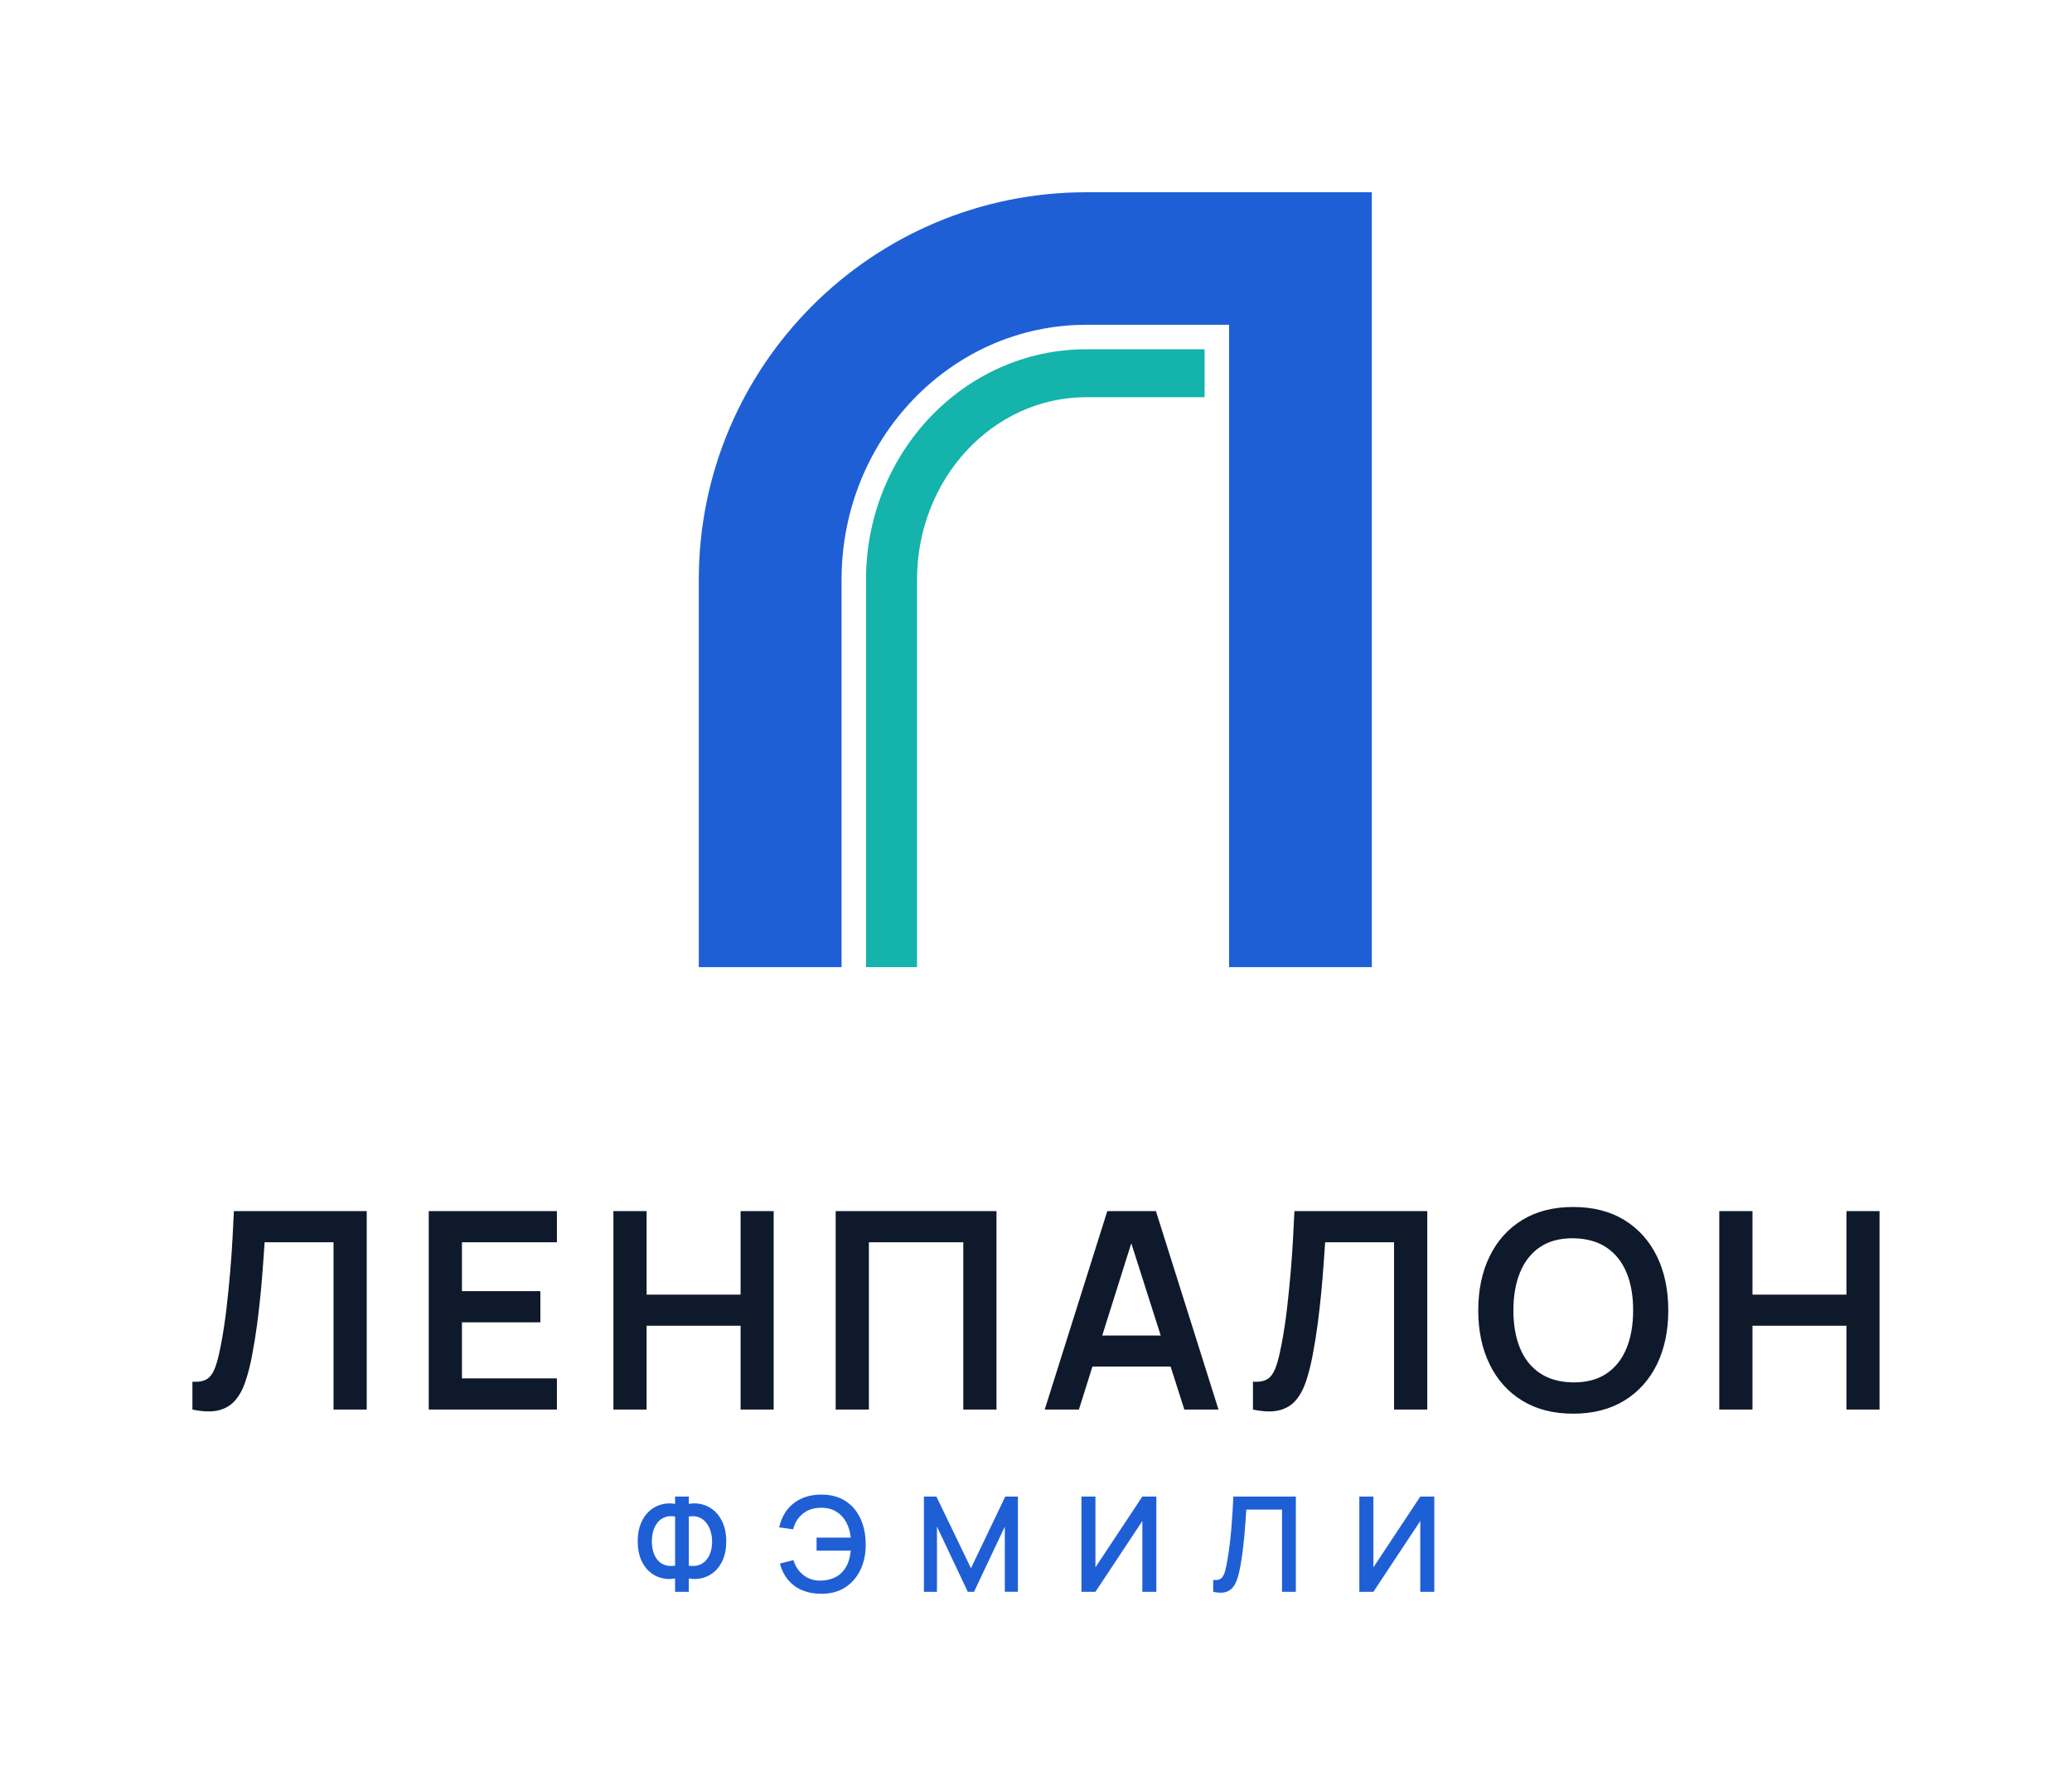
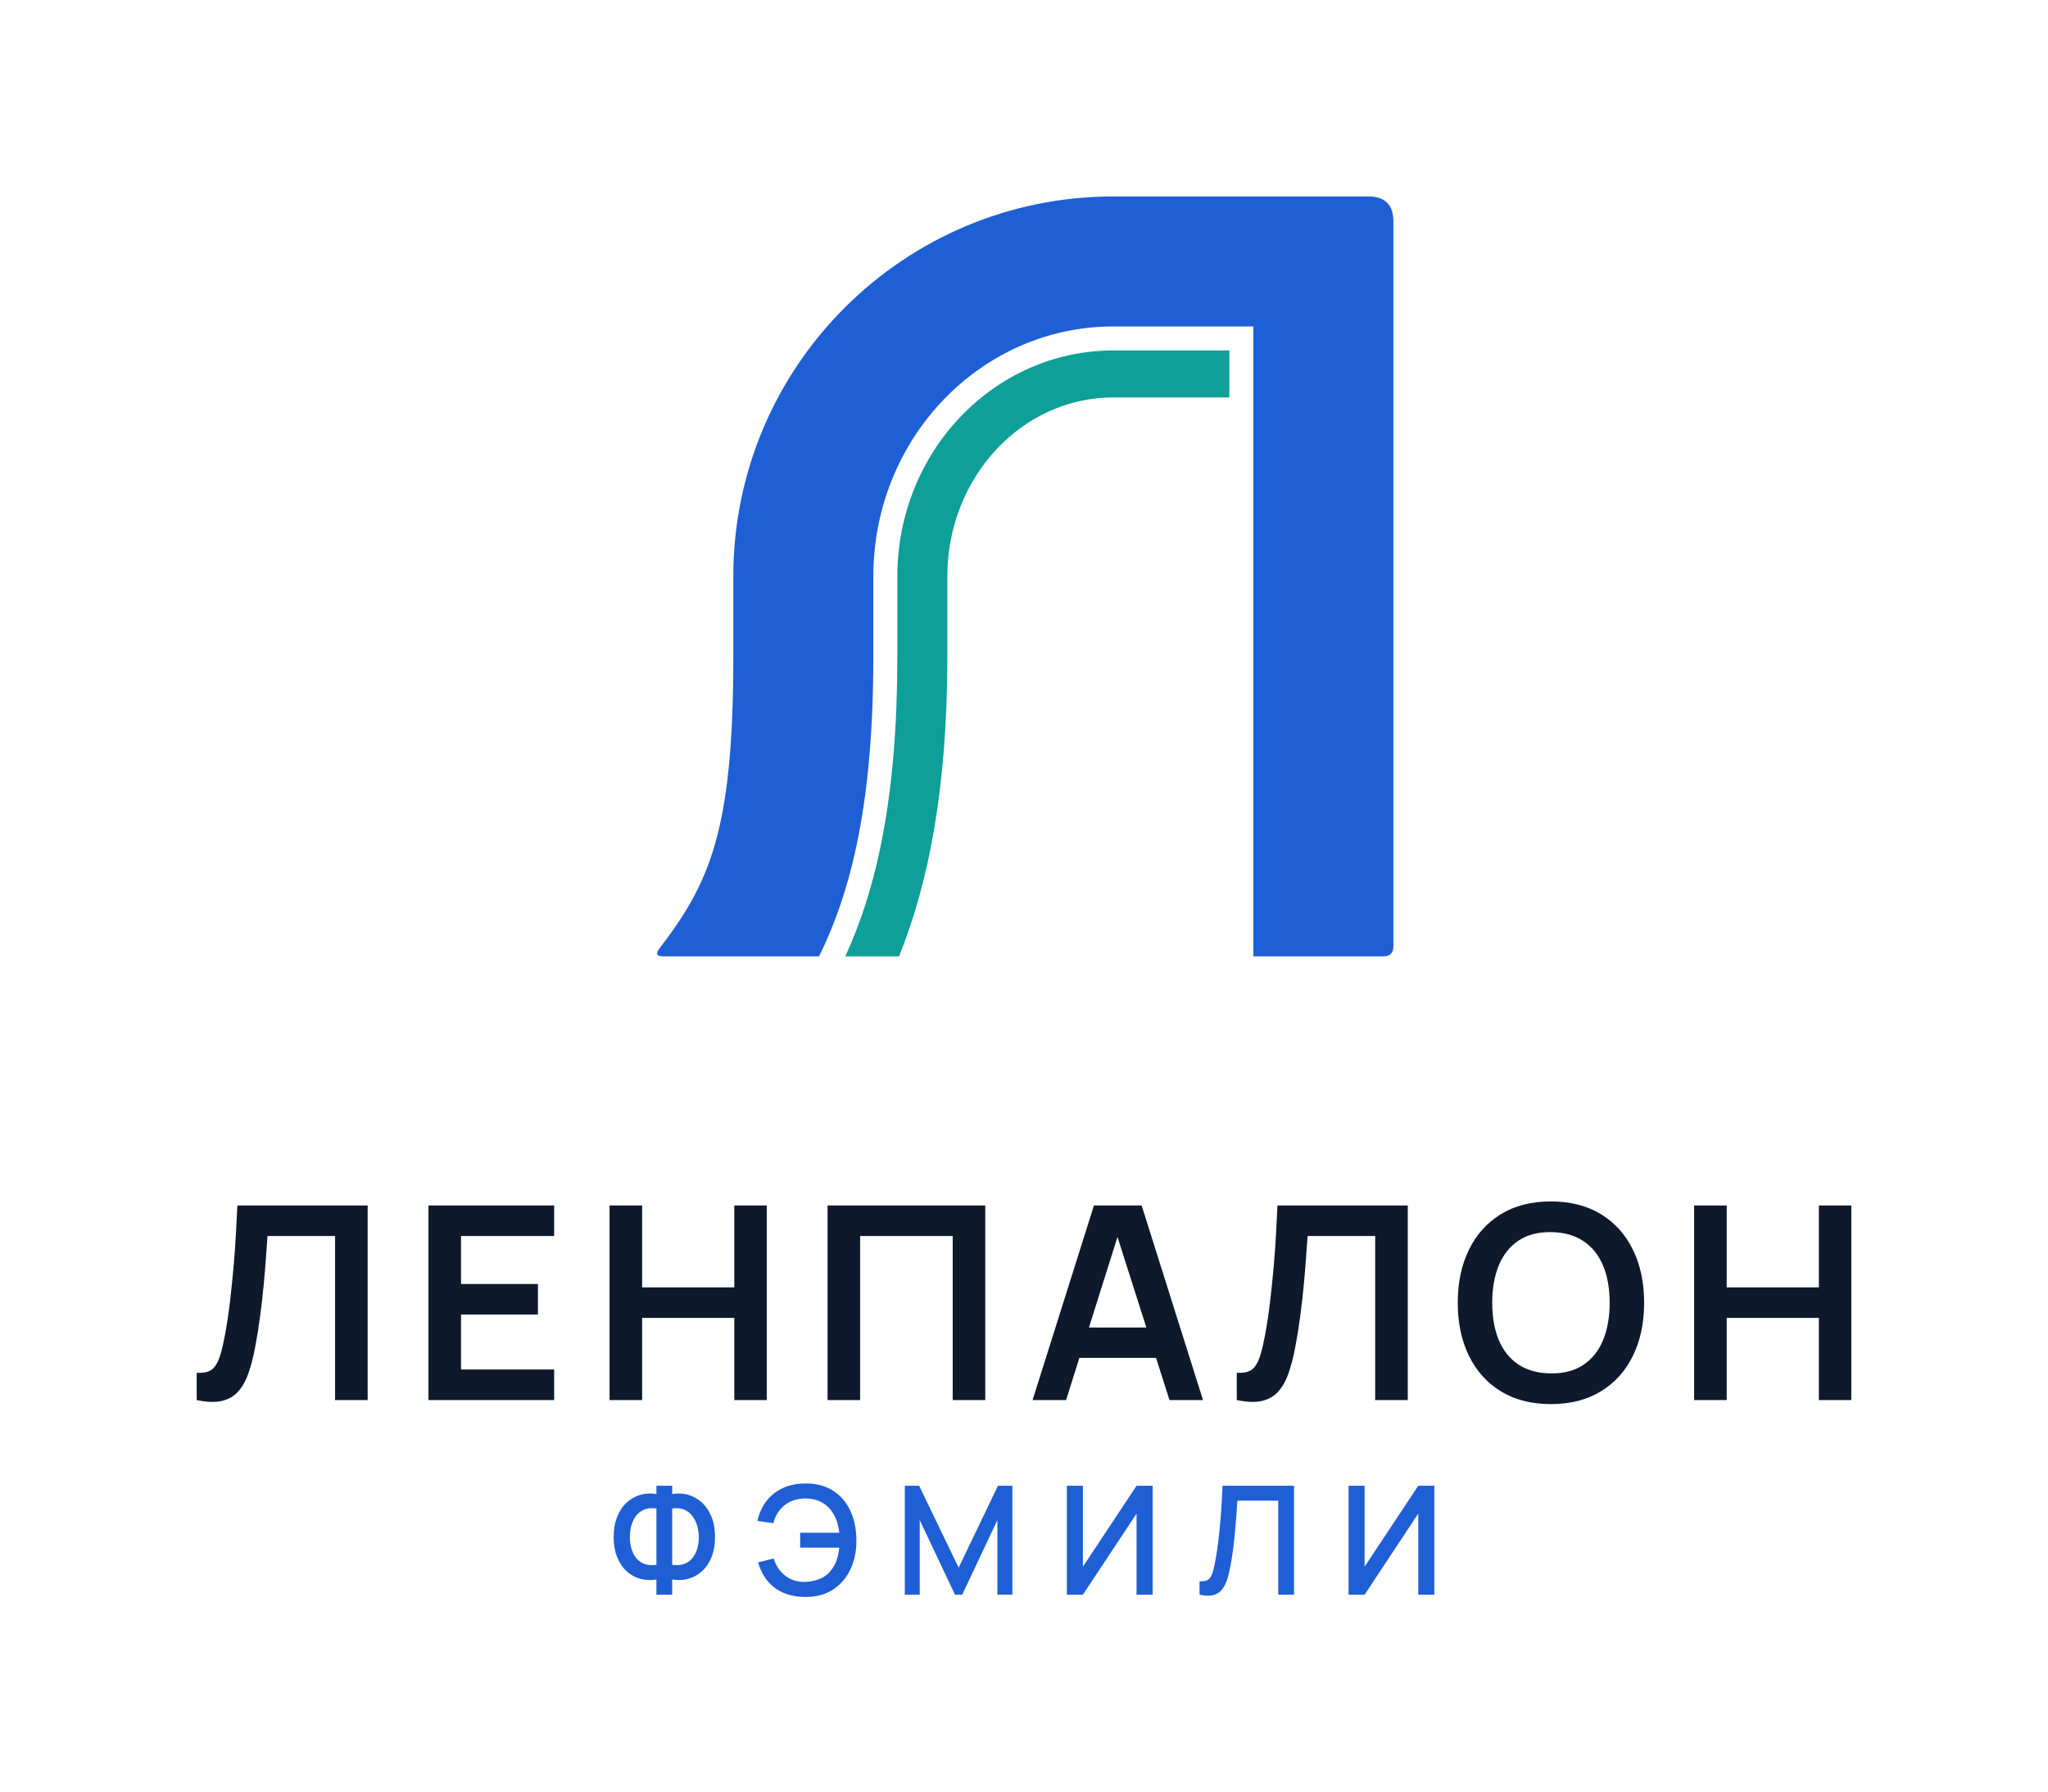
- <svg xmlns="http://www.w3.org/2000/svg" viewBox="0 0 451.08 388.48" width="451.08" height="388.48">
-   <g transform="translate(114.39 15.22) scale(2.22)">
-     <path fill="#1F5FD6" d="M17 88V50A38 38 0 0 1 55 12H83V88H69V25H55A24 25 0 0 0 31 50V88Z" />
-     <path fill="#14B3AC" d="M33.4 88V50A21.6 22.6 0 0 1 55 27.4H66.6V32.1H55A16.6 17.9 0 0 0 38.4 50V88Z" />
+ <svg xmlns="http://www.w3.org/2000/svg" viewBox="0 0 454.61 397.73" width="454.61" height="397.73">
+   <g transform="translate(125.04 16.98) scale(2.22)">
+     <path fill="#1F5FD6" d="M10 88Q9 88 9.61 87.21C14.69 80.6 17 75.32 17 58V50A38 38 0 0 1 55 12H80.5Q83 12 83 14.5V87Q83 88 82 88H69V25H55A24 25 0 0 0 31 50V58C31 72.38 28.9 81.25 25.57 88Z" />
+     <path fill="#0E9F98" d="M28.2 88C31.37 81.08 33.4 71.97 33.4 58V50A21.6 22.6 0 0 1 55 27.4H66.6V32.1H55A16.6 17.9 0 0 0 38.4 50V58C38.4 71.29 36.5 80.72 33.57 88Z" />
  </g>
-   <path fill="#0E1A2B" d="M41.89 306.9V300.84Q43.33 300.93 44.32 300.61Q45.31 300.3 45.99 299.38Q46.66 298.47 47.17 296.77Q47.68 295.08 48.16 292.5Q48.85 288.81 49.32 284.8Q49.78 280.8 50.11 276.91Q50.44 273.03 50.62 269.61Q50.8 266.19 50.92 263.7H79.84V306.9H72.61V270.48H57.61Q57.46 272.49 57.27 275.32Q57.07 278.16 56.76 281.46Q56.44 284.76 55.98 288.3Q55.51 291.84 54.85 295.26Q54.25 298.38 53.41 300.85Q52.57 303.33 51.18 304.93Q49.78 306.54 47.55 307.08Q45.31 307.62 41.89 306.9ZM93.34 306.9V263.7H121.24V270.48H100.57V281.13H117.64V287.91H100.57V300.12H121.24V306.9ZM133.54 306.9V263.7H140.77V281.88H161.23V263.7H168.43V306.9H161.23V288.66H140.77V306.9ZM181.93 306.9V263.7H216.94V306.9H209.71V270.48H189.16V306.9ZM227.44 306.9 241.06 263.7H251.65L265.27 306.9H257.83L245.47 268.14H247.09L234.88 306.9ZM235.03 297.54V290.79H257.71V297.54ZM272.77 306.9V300.84Q274.21 300.93 275.2 300.61Q276.19 300.3 276.87 299.38Q277.54 298.47 278.05 296.77Q278.56 295.08 279.04 292.5Q279.73 288.81 280.2 284.8Q280.66 280.8 280.99 276.91Q281.32 273.03 281.5 269.61Q281.68 266.19 281.8 263.7H310.72V306.9H303.49V270.48H288.49Q288.34 272.49 288.15 275.32Q287.95 278.16 287.64 281.46Q287.32 284.76 286.86 288.3Q286.39 291.84 285.73 295.26Q285.13 298.38 284.29 300.85Q283.45 303.33 282.06 304.93Q280.66 306.54 278.43 307.08Q276.19 307.62 272.77 306.9ZM342.49 307.8Q336.01 307.8 331.39 304.96Q326.77 302.13 324.3 297.06Q321.82 291.99 321.82 285.3Q321.82 278.61 324.3 273.54Q326.77 268.47 331.39 265.63Q336.01 262.8 342.49 262.8Q348.97 262.8 353.61 265.63Q358.24 268.47 360.72 273.54Q363.19 278.61 363.19 285.3Q363.19 291.99 360.72 297.06Q358.24 302.13 353.61 304.96Q348.97 307.8 342.49 307.8ZM342.49 300.99Q346.84 301.02 349.74 299.07Q352.63 297.12 354.09 293.58Q355.54 290.04 355.54 285.3Q355.54 280.56 354.09 277.06Q352.63 273.57 349.74 271.62Q346.84 269.67 342.49 269.61Q338.14 269.58 335.26 271.53Q332.38 273.48 330.93 277.02Q329.47 280.56 329.47 285.3Q329.47 290.04 330.91 293.53Q332.35 297.03 335.25 298.98Q338.14 300.93 342.49 300.99ZM374.29 306.9V263.7H381.52V281.88H401.98V263.7H409.18V306.9H401.98V288.66H381.52V306.9Z" />
-   <path fill="#1F5FD6" d="M146.97 346.59V343.69Q145.37 343.97 143.91 343.56Q142.44 343.16 141.3 342.12Q140.16 341.09 139.49 339.45Q138.83 337.8 138.83 335.62Q138.83 333.41 139.49 331.76Q140.16 330.11 141.3 329.06Q142.44 328.01 143.91 327.59Q145.37 327.16 146.97 327.44V325.85H149.96V327.44Q151.56 327.16 153.02 327.59Q154.48 328.01 155.63 329.06Q156.77 330.11 157.44 331.76Q158.11 333.41 158.11 335.62Q158.11 337.8 157.44 339.45Q156.77 341.09 155.63 342.12Q154.48 343.16 153.02 343.56Q151.56 343.97 149.96 343.69V346.59ZM146.97 340.9V330.19Q145.67 329.98 144.71 330.36Q143.76 330.73 143.14 331.52Q142.52 332.3 142.21 333.36Q141.91 334.42 141.91 335.62Q141.91 336.8 142.21 337.84Q142.52 338.88 143.14 339.64Q143.76 340.4 144.71 340.74Q145.67 341.09 146.97 340.9ZM149.96 340.9Q151.26 341.09 152.21 340.74Q153.16 340.4 153.78 339.65Q154.41 338.9 154.72 337.87Q155.03 336.84 155.03 335.69Q155.03 334.54 154.72 333.47Q154.41 332.4 153.78 331.59Q153.16 330.78 152.21 330.38Q151.26 329.98 149.96 330.19ZM178.83 347.02Q176.54 347.02 174.72 346.28Q172.9 345.54 171.64 344.07Q170.38 342.6 169.78 340.44L172.73 339.69Q173.35 341.72 174.91 342.95Q176.47 344.18 178.66 344.15Q180.17 344.13 181.51 343.57Q182.85 343.02 183.72 341.85Q184.45 340.9 184.77 339.83Q185.1 338.77 185.2 337.63H177.77V334.79H185.21Q185.01 332.85 184.2 331.38Q183.38 329.91 181.99 329.08Q180.6 328.26 178.66 328.29Q176.36 328.31 174.79 329.57Q173.22 330.83 172.67 332.98L169.63 332.55Q170.41 329.15 172.82 327.28Q175.23 325.42 178.83 325.42Q181.86 325.42 184 326.78Q186.15 328.14 187.29 330.57Q188.44 332.99 188.47 336.22Q188.5 339.24 187.37 341.69Q186.24 344.14 184.07 345.58Q181.9 347.02 178.83 347.02ZM201.14 346.59V325.85H203.86L211.38 341.45L218.85 325.85H221.6V346.57H218.75V332.39L212.05 346.59H210.69L203.98 332.39V346.59ZM251.74 346.59H248.69V331.17L238.48 346.59H235.43V325.85H238.48V341.26L248.69 325.85H251.74ZM264.12 346.59V344.01Q264.86 344.08 265.34 343.93Q265.82 343.78 266.16 343.33Q266.49 342.87 266.72 342.01Q266.96 341.14 267.19 339.78Q267.51 338.03 267.72 336.19Q267.94 334.35 268.09 332.53Q268.24 330.7 268.34 329.01Q268.44 327.31 268.5 325.85H282.11V346.59H279.1V328.69H271.32Q271.25 329.84 271.15 331.27Q271.05 332.69 270.91 334.29Q270.76 335.89 270.55 337.59Q270.35 339.29 270.03 341Q269.77 342.47 269.4 343.65Q269.02 344.83 268.39 345.62Q267.75 346.4 266.73 346.67Q265.71 346.93 264.12 346.59ZM312.25 346.59H309.2V331.17L298.99 346.59H295.93V325.85H298.99V341.26L309.2 325.85H312.25Z" />
+   <path fill="#0E1A2B" d="M43.66 310.85V304.79Q45.1 304.88 46.09 304.56Q47.08 304.25 47.75 303.33Q48.43 302.42 48.94 300.72Q49.45 299.03 49.93 296.45Q50.62 292.76 51.08 288.75Q51.55 284.75 51.88 280.86Q52.21 276.98 52.39 273.56Q52.57 270.14 52.69 267.65H81.61V310.85H74.38V274.43H59.38Q59.23 276.44 59.03 279.27Q58.84 282.11 58.52 285.41Q58.21 288.71 57.74 292.25Q57.28 295.79 56.62 299.21Q56.02 302.33 55.18 304.8Q54.34 307.28 52.94 308.88Q51.55 310.49 49.31 311.03Q47.08 311.57 43.66 310.85ZM95.11 310.85V267.65H123.01V274.43H102.34V285.08H119.41V291.86H102.34V304.07H123.01V310.85ZM135.31 310.85V267.65H142.54V285.83H163V267.65H170.2V310.85H163V292.61H142.54V310.85ZM183.7 310.85V267.65H218.71V310.85H211.48V274.43H190.93V310.85ZM229.21 310.85 242.83 267.65H253.42L267.04 310.85H259.6L247.24 272.09H248.86L236.65 310.85ZM236.8 301.49V294.74H259.48V301.49ZM274.54 310.85V304.79Q275.98 304.88 276.97 304.56Q277.96 304.25 278.63 303.33Q279.31 302.42 279.82 300.72Q280.33 299.03 280.81 296.45Q281.5 292.76 281.96 288.75Q282.43 284.75 282.76 280.86Q283.09 276.98 283.27 273.56Q283.45 270.14 283.57 267.65H312.49V310.85H305.26V274.43H290.26Q290.11 276.44 289.91 279.27Q289.72 282.11 289.4 285.41Q289.09 288.71 288.62 292.25Q288.16 295.79 287.5 299.21Q286.9 302.33 286.06 304.8Q285.22 307.28 283.82 308.88Q282.43 310.49 280.19 311.03Q277.96 311.57 274.54 310.85ZM344.26 311.75Q337.78 311.75 333.16 308.91Q328.54 306.08 326.06 301.01Q323.59 295.94 323.59 289.25Q323.59 282.56 326.06 277.49Q328.54 272.42 333.16 269.58Q337.78 266.75 344.26 266.75Q350.74 266.75 355.37 269.58Q360.01 272.42 362.48 277.49Q364.96 282.56 364.96 289.25Q364.96 295.94 362.48 301.01Q360.01 306.08 355.37 308.91Q350.74 311.75 344.26 311.75ZM344.26 304.94Q348.61 304.97 351.5 303.02Q354.4 301.07 355.85 297.53Q357.31 293.99 357.31 289.25Q357.31 284.51 355.85 281.01Q354.4 277.52 351.5 275.57Q348.61 273.62 344.26 273.56Q339.91 273.53 337.03 275.48Q334.15 277.43 332.69 280.97Q331.24 284.51 331.24 289.25Q331.24 293.99 332.68 297.48Q334.12 300.98 337.01 302.93Q339.91 304.88 344.26 304.94ZM376.06 310.85V267.65H383.29V285.83H403.75V267.65H410.95V310.85H403.75V292.61H383.29V310.85Z" />
+   <path fill="#1F5FD6" d="M145.71 354.07V350.69Q143.85 351.01 142.14 350.54Q140.44 350.07 139.1 348.86Q137.77 347.65 137 345.73Q136.22 343.82 136.22 341.27Q136.22 338.7 137 336.77Q137.77 334.85 139.1 333.62Q140.44 332.4 142.14 331.9Q143.85 331.4 145.71 331.72V329.88H149.21V331.72Q151.07 331.4 152.78 331.9Q154.48 332.4 155.82 333.62Q157.16 334.85 157.94 336.77Q158.72 338.7 158.72 341.27Q158.72 343.82 157.94 345.73Q157.16 347.65 155.82 348.86Q154.48 350.07 152.78 350.54Q151.07 351.01 149.21 350.69V354.07ZM145.71 347.43V334.93Q144.2 334.7 143.09 335.13Q141.97 335.57 141.25 336.49Q140.52 337.4 140.17 338.64Q139.82 339.87 139.82 341.27Q139.82 342.64 140.17 343.86Q140.52 345.08 141.25 345.96Q141.97 346.84 143.09 347.25Q144.2 347.65 145.71 347.43ZM149.21 347.43Q150.72 347.65 151.83 347.25Q152.94 346.84 153.67 345.97Q154.4 345.1 154.76 343.9Q155.12 342.69 155.12 341.35Q155.12 340.01 154.76 338.76Q154.4 337.52 153.67 336.57Q152.94 335.62 151.83 335.16Q150.72 334.7 149.21 334.93ZM178.86 354.57Q176.19 354.57 174.06 353.71Q171.94 352.84 170.47 351.13Q169 349.41 168.29 346.89L171.74 346.02Q172.46 348.39 174.28 349.83Q176.11 351.26 178.66 351.23Q180.42 351.19 181.99 350.55Q183.55 349.9 184.56 348.54Q185.41 347.43 185.79 346.19Q186.17 344.95 186.29 343.62H177.62V340.31H186.3Q186.07 338.04 185.12 336.33Q184.17 334.61 182.55 333.65Q180.93 332.68 178.66 332.71Q175.97 332.75 174.14 334.22Q172.31 335.69 171.67 338.19L168.13 337.69Q169.03 333.72 171.85 331.55Q174.66 329.37 178.86 329.37Q182.39 329.37 184.89 330.96Q187.4 332.55 188.73 335.38Q190.07 338.21 190.1 341.97Q190.13 345.5 188.82 348.36Q187.5 351.21 184.97 352.89Q182.44 354.57 178.86 354.57ZM200.85 354.07V329.88H204.03L212.8 348.07L221.52 329.88H224.73V354.05H221.4V337.5L213.59 354.07H211.99L204.16 337.5V354.07ZM255.86 354.07H252.29V336.07L240.38 354.07H236.82V329.88H240.38V347.85L252.29 329.88H255.86ZM266.27 354.07V351.06Q267.13 351.14 267.69 350.97Q268.25 350.79 268.64 350.26Q269.03 349.73 269.3 348.73Q269.58 347.72 269.85 346.12Q270.22 344.09 270.47 341.94Q270.72 339.79 270.9 337.66Q271.08 335.54 271.19 333.55Q271.31 331.57 271.38 329.88H287.25V354.07H283.74V333.19H274.67Q274.59 334.53 274.47 336.19Q274.35 337.86 274.18 339.72Q274.02 341.59 273.77 343.57Q273.53 345.55 273.16 347.55Q272.86 349.26 272.42 350.64Q271.98 352.02 271.24 352.93Q270.51 353.85 269.31 354.16Q268.12 354.47 266.27 354.07ZM318.39 354.07H314.82V336.07L302.91 354.07H299.35V329.88H302.91V347.85L314.82 329.88H318.39Z" />
</svg>
